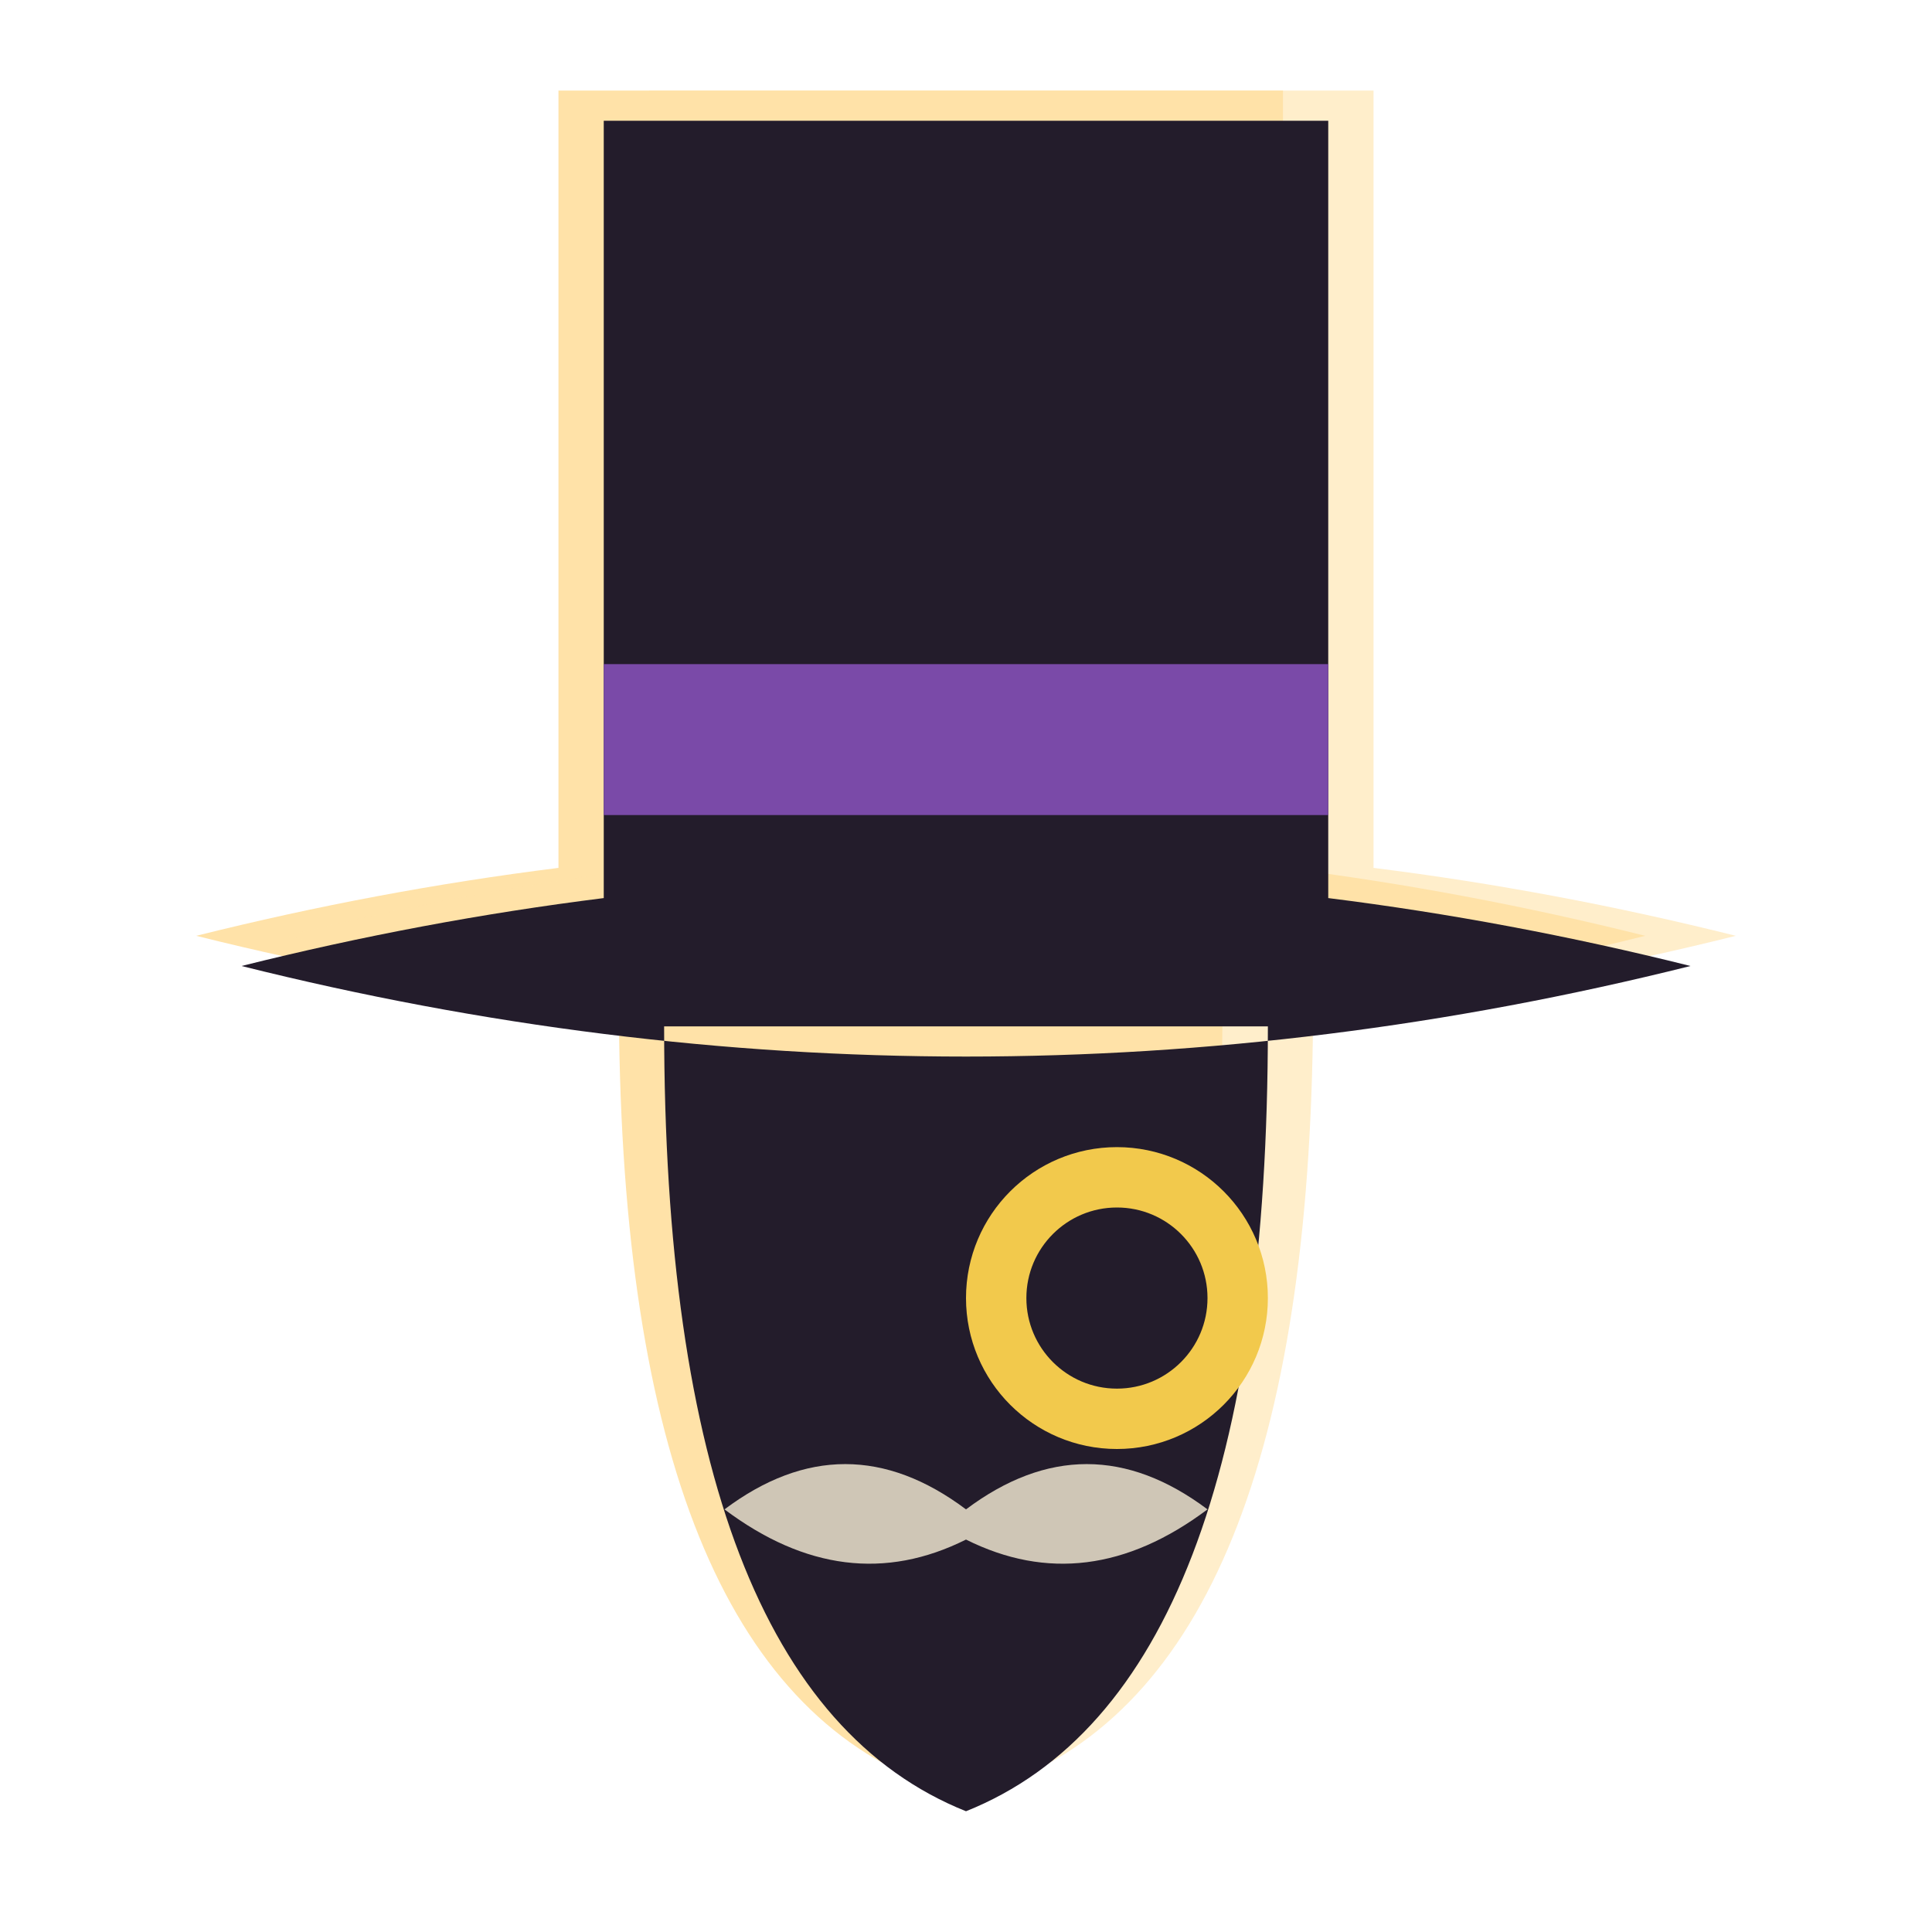
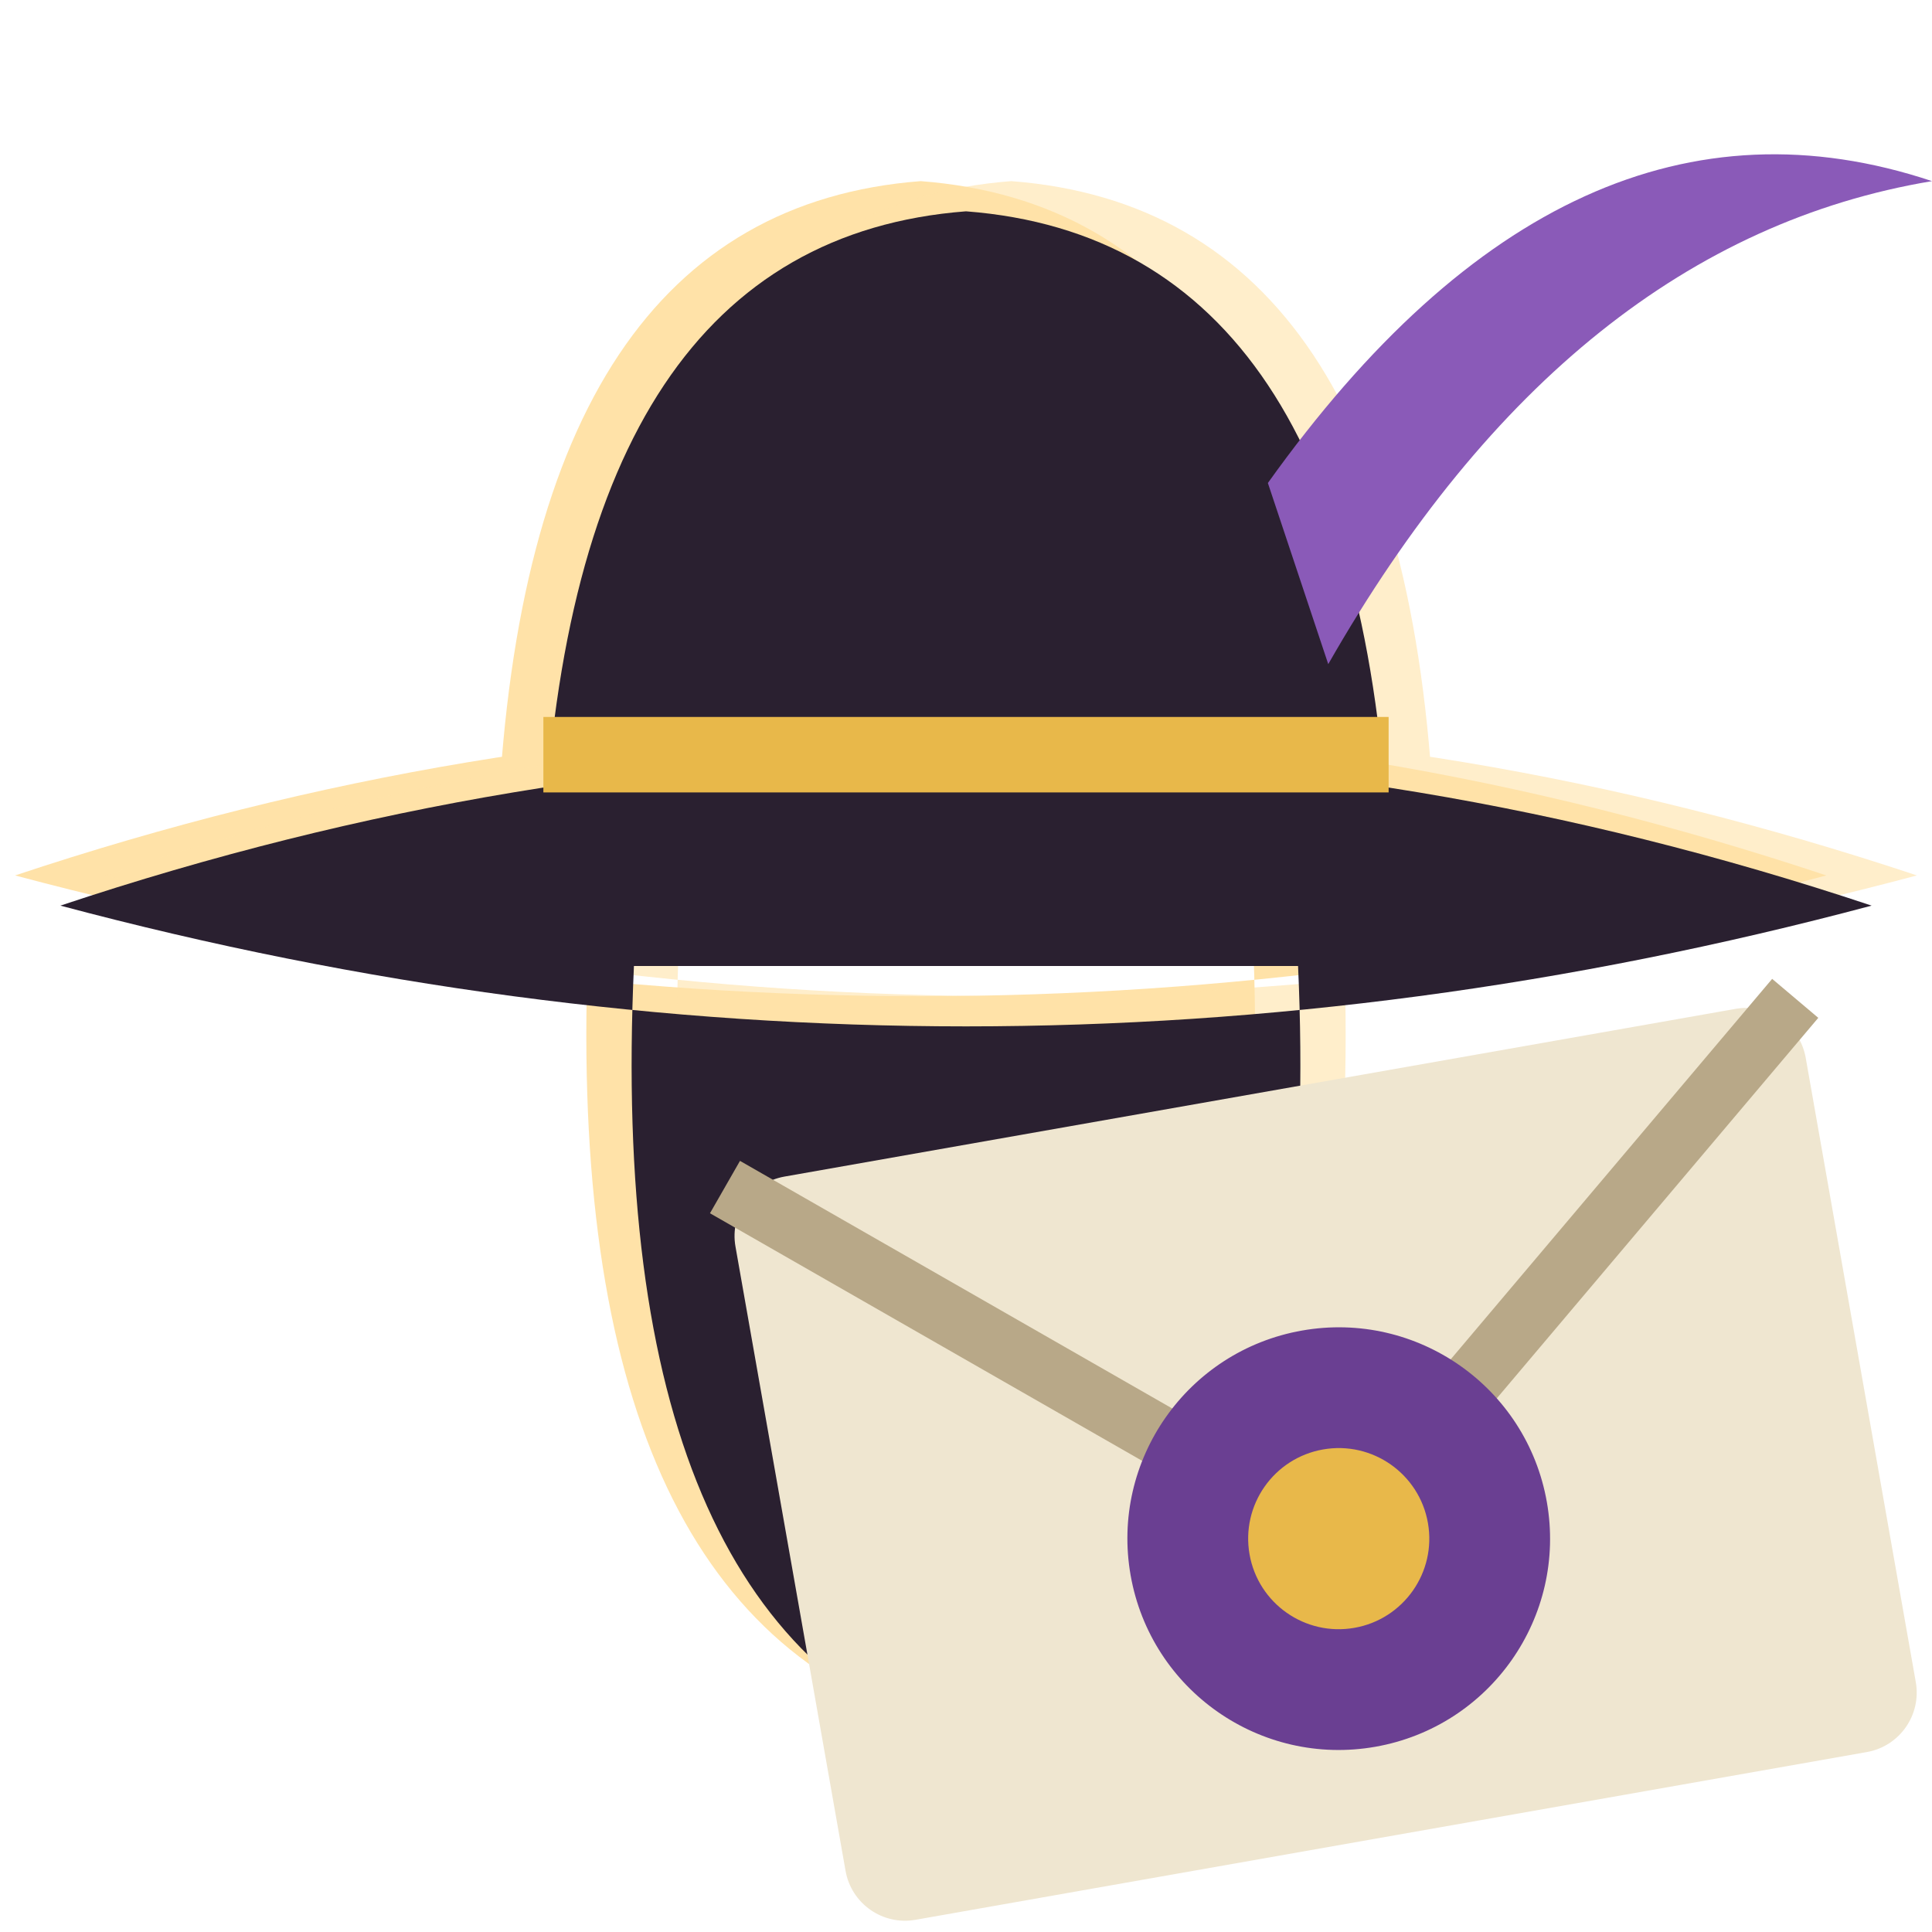
<svg xmlns="http://www.w3.org/2000/svg" viewBox="0 0 64 64">
-   <path d="M20 30 L20 4 L44 4 L44 30 Z M8 32 Q32 26 56 32 Q32 38 8 32 Z M22 34 Q22 56 32 60 Q42 56 42 34 Z" fill="#ffe2a8" transform="translate(-1.5 -1)" />
-   <path d="M20 30 L20 4 L44 4 L44 30 Z M8 32 Q32 26 56 32 Q32 38 8 32 Z M22 34 Q22 56 32 60 Q42 56 42 34 Z" fill="#ffe2a8" transform="translate(1.5 -1)" opacity="0.6" />
-   <path d="M20 30 L20 4 L44 4 L44 30 Z M8 32 Q32 26 56 32 Q32 38 8 32 Z M22 34 Q22 56 32 60 Q42 56 42 34 Z" fill="#231c2b" />
-   <rect x="20" y="22" width="24" height="5" fill="#7a4aa8" />
-   <path d="M24 50 Q28 47 32 50 Q36 47 40 50 Q36 53 32 51 Q28 53 24 50 Z" fill="#cfc6b6" />
-   <circle cx="37" cy="43" r="4" fill="none" stroke="#f2c94c" stroke-width="2" />
+   <defs>
+     <path id="h" d="M2 30 Q32 20 62 30 Q32 38 2 30 Z M18 28 Q19 8 32 7 Q45 8 46 28 Z M21 32 Q20 54 32 58 Q44 54 43 32 Z" />
+   </defs>
+   <use href="#h" fill="#ffe2a8" transform="translate(-1.5 -1)" />
+   <use href="#h" fill="#ffe2a8" transform="translate(1.5 -1)" opacity="0.6" />
+   <use href="#h" fill="#2a2030" />
+   <path d="M42 16 Q52 2 64 6 Q52 8 44 22 Z" fill="#8a5ab8" />
+   <path d="M18 25 H46" stroke="#e8b84a" stroke-width="2.5" />
+   <g transform="rotate(-10 44 49)">
+     <rect x="26" y="36" width="36" height="25" rx="2" fill="#efe6d0" />
+     <path d="M26 36 L44 51 L62 36" fill="none" stroke="#b8a888" stroke-width="2" />
+     <circle cx="44" cy="51" r="7" fill="#6a3f92" />
+     <circle cx="44" cy="51" r="3" fill="#e8b84a" />
+   </g>
</svg>
